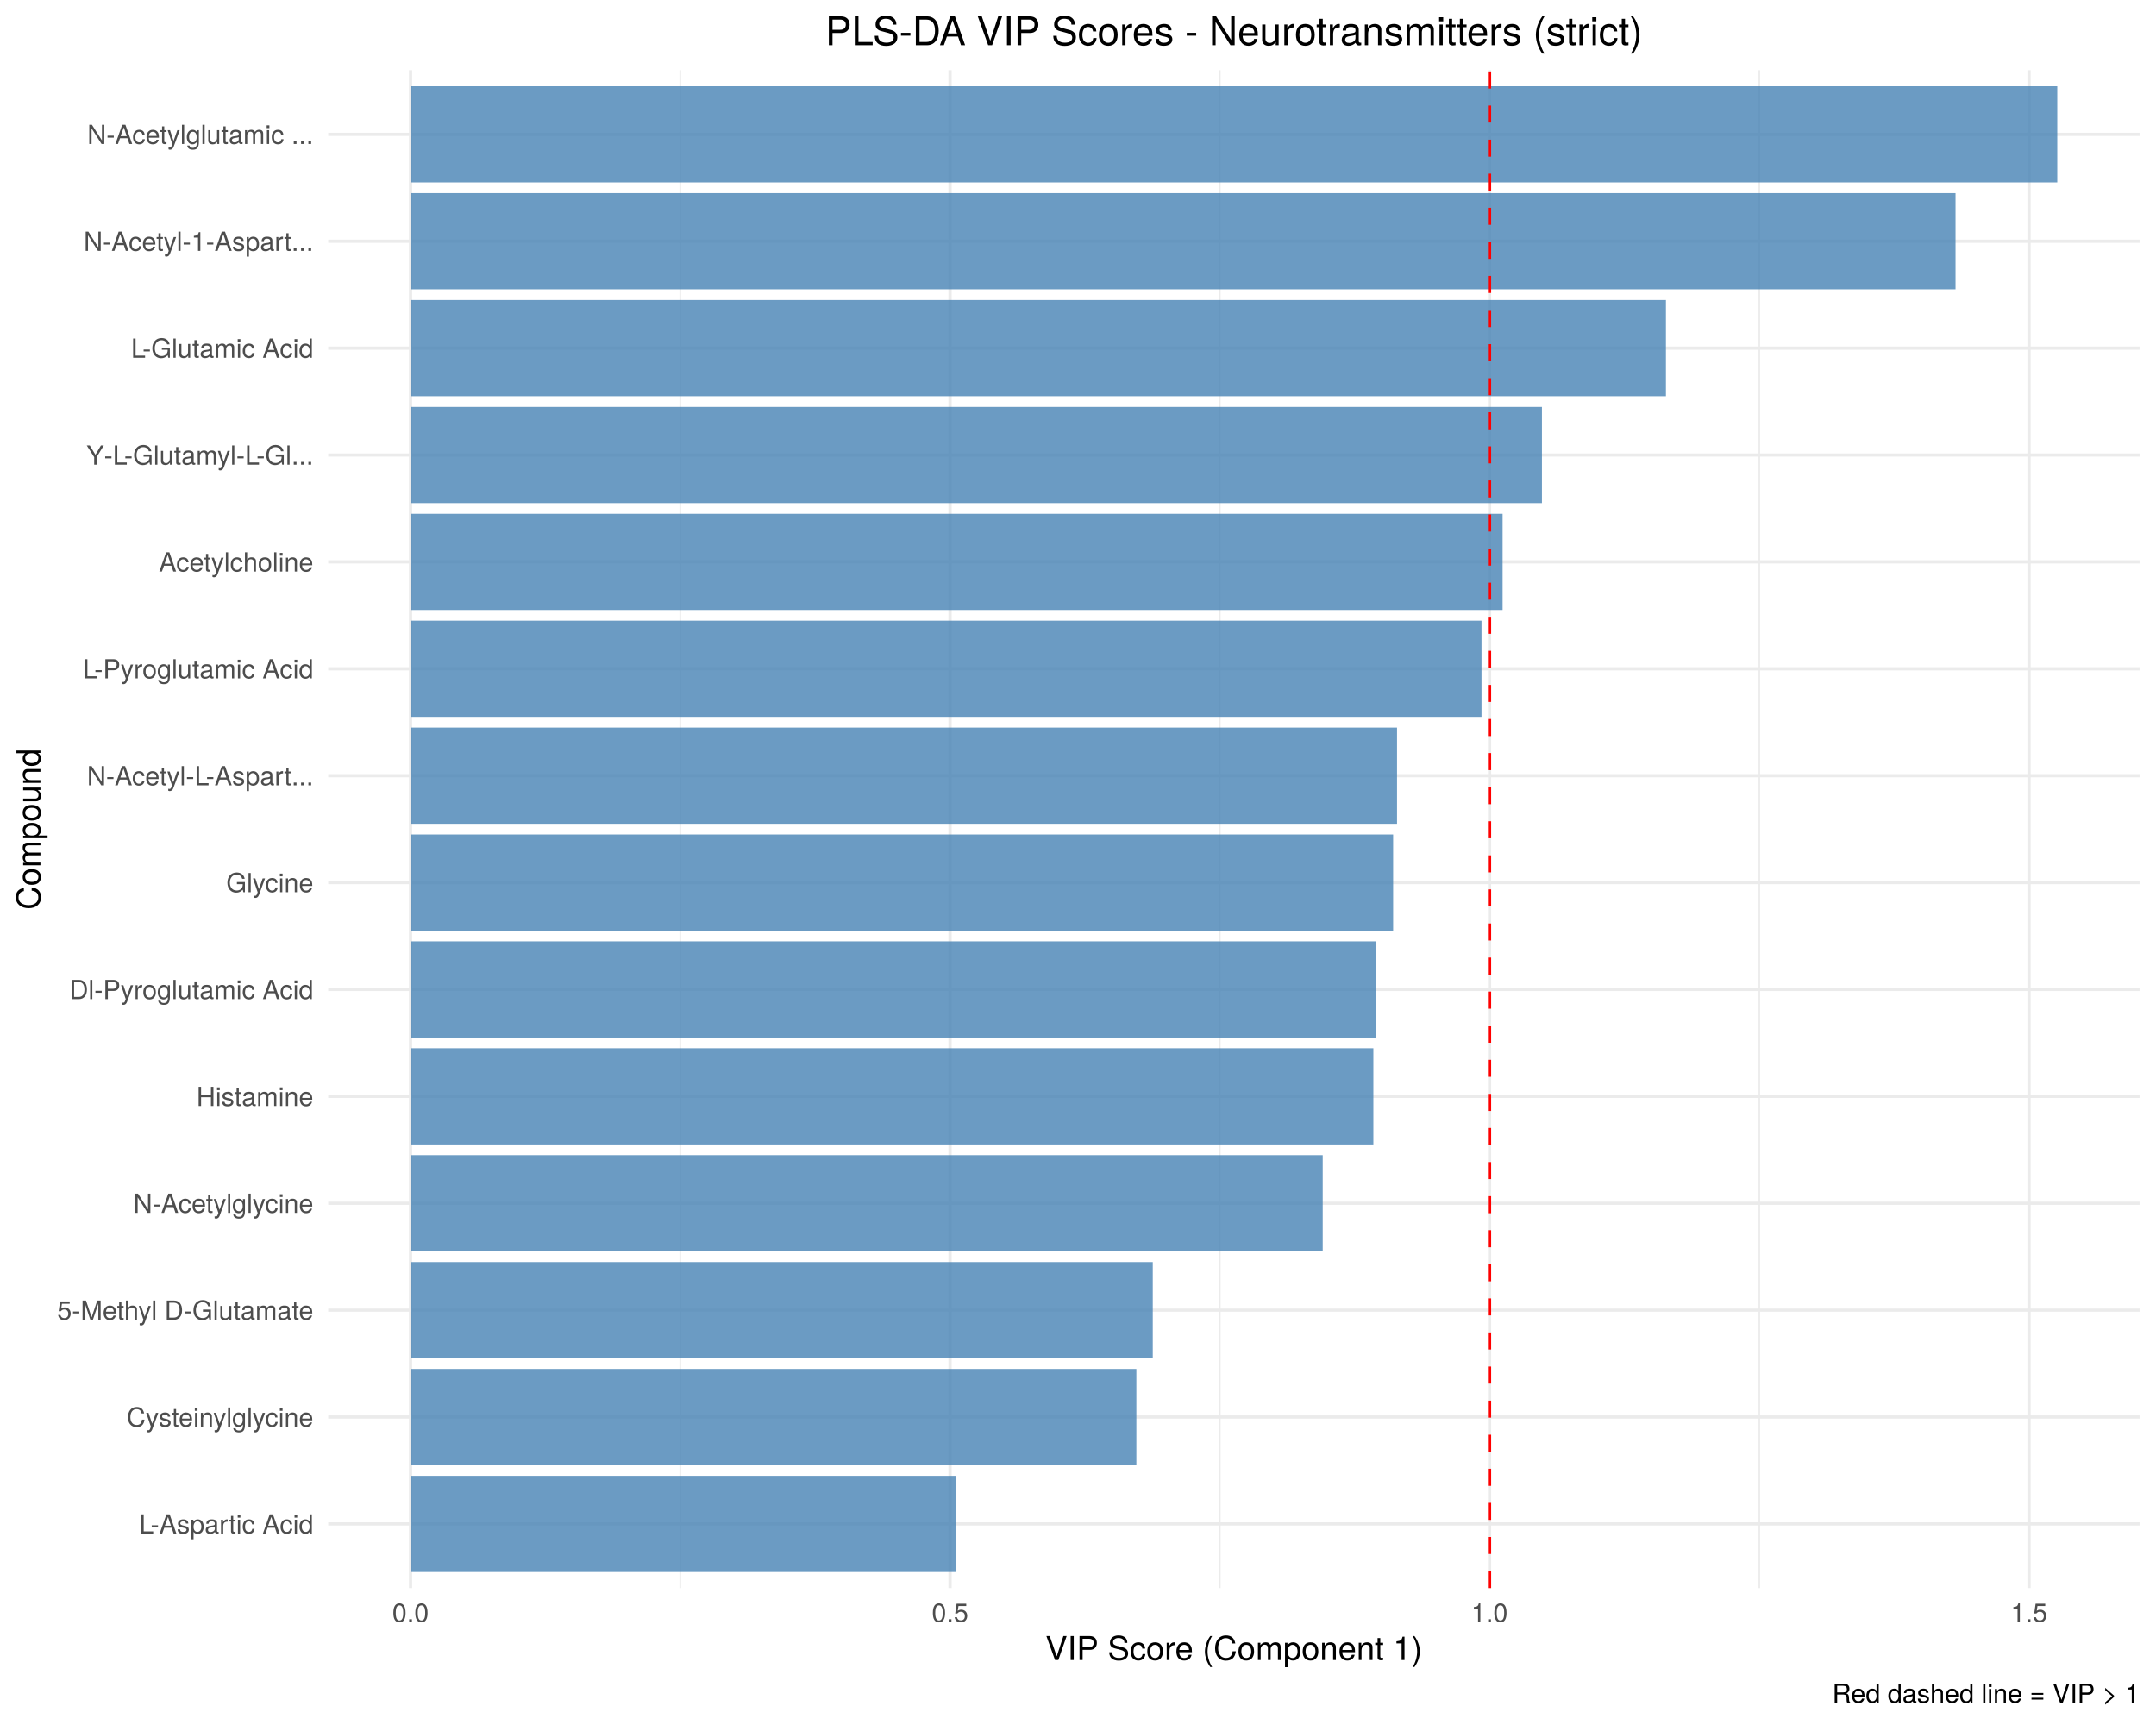
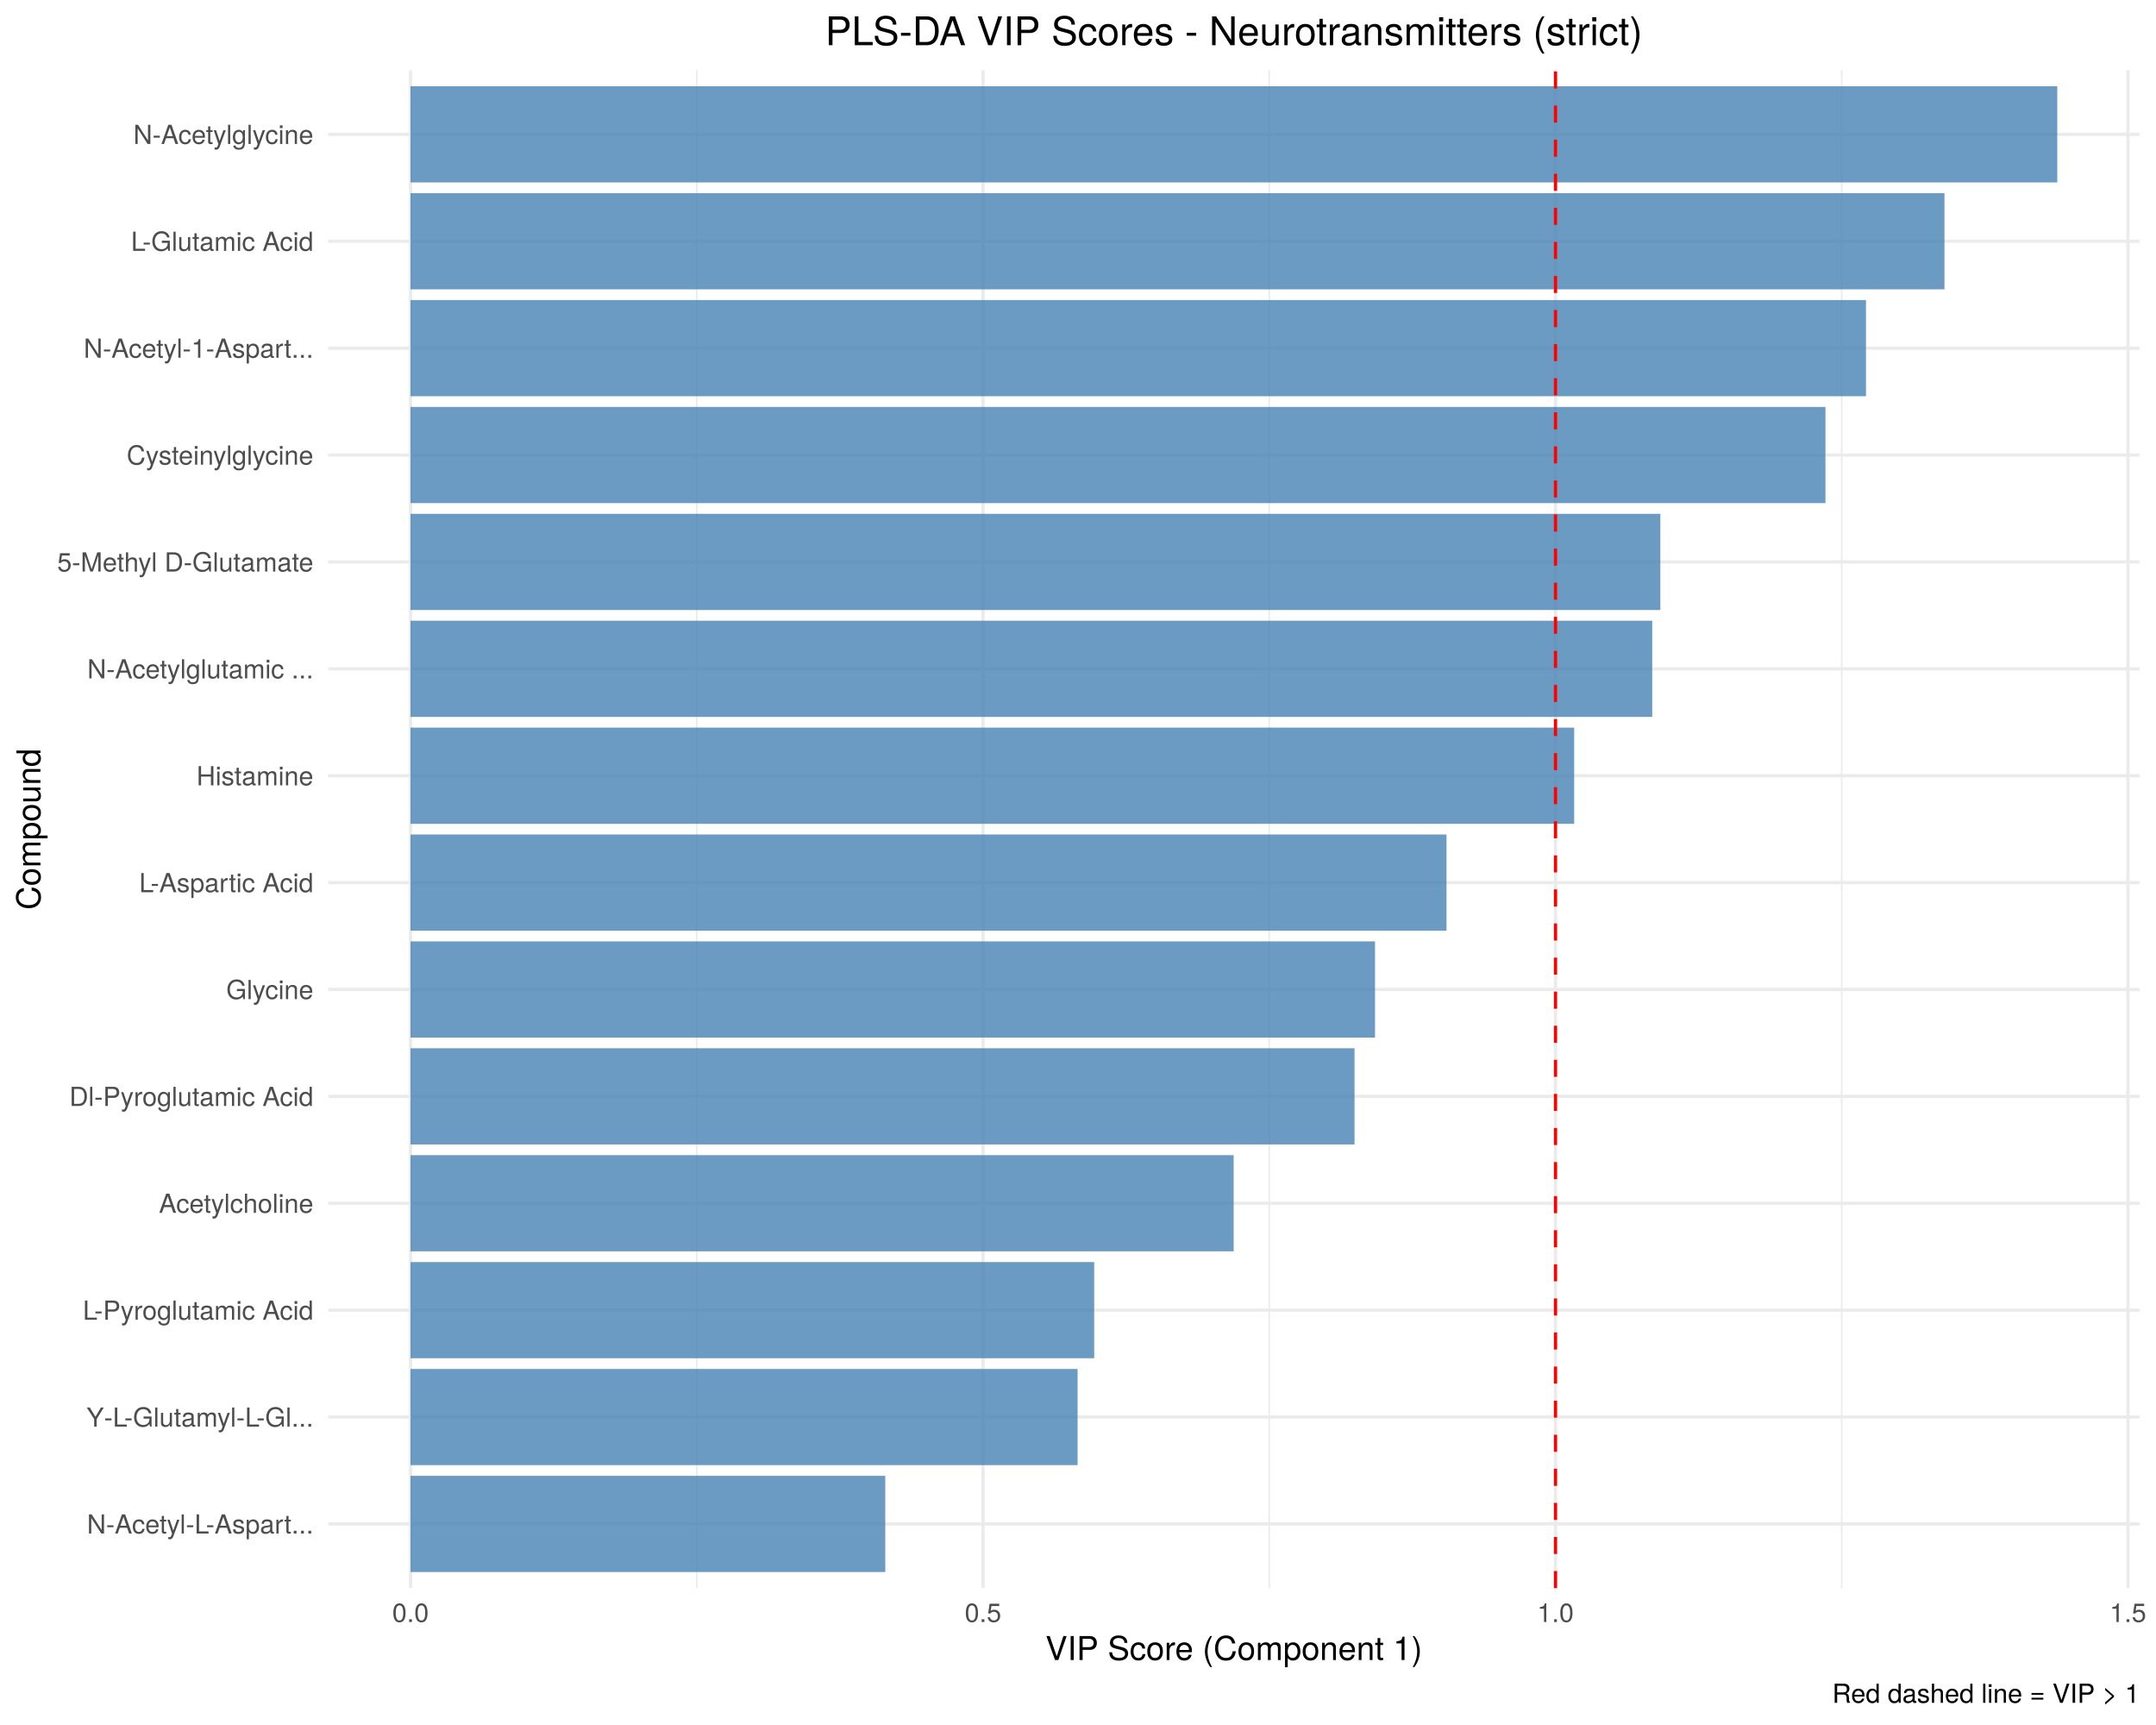
<svg xmlns="http://www.w3.org/2000/svg" class="svglite" width="720.00pt" height="576.00pt" viewBox="0 0 720.00 576.00">
  <defs>
    <style type="text/css">
    .svglite line, .svglite polyline, .svglite polygon, .svglite path, .svglite rect, .svglite circle {
      fill: none;
      stroke: #000000;
      stroke-linecap: round;
      stroke-linejoin: round;
      stroke-miterlimit: 10.00;
    }
    .svglite text {
      white-space: pre;
    }
  </style>
  </defs>
  <rect width="100%" height="100%" style="stroke: none; fill: none;" />
  <defs>
    <clipPath id="cpMC4wMHw3MjAuMDB8MC4wMHw1NzYuMDA=">
      <rect x="0.00" y="0.00" width="720.00" height="576.00" />
    </clipPath>
  </defs>
  <g clip-path="url(#cpMC4wMHw3MjAuMDB8MC4wMHw1NzYuMDA=)">
</g>
  <defs>
    <clipPath id="cpMTA5LjYwfDcxNC41MnwyMy40NXw1MzAuMjg=">
      <rect x="109.60" y="23.45" width="604.92" height="506.83" />
    </clipPath>
  </defs>
  <g clip-path="url(#cpMTA5LjYwfDcxNC41MnwyMy40NXw1MzAuMjg=)">
-     <polyline points="227.18,530.28 227.18,23.45 " style="stroke-width: 0.53; stroke: #EBEBEB; stroke-linecap: butt;" />
-     <polyline points="407.35,530.28 407.35,23.45 " style="stroke-width: 0.53; stroke: #EBEBEB; stroke-linecap: butt;" />
-     <polyline points="587.52,530.28 587.52,23.45 " style="stroke-width: 0.53; stroke: #EBEBEB; stroke-linecap: butt;" />
+     <polyline points="232.69,530.28 232.69,23.45 " style="stroke-width: 0.53; stroke: #EBEBEB; stroke-linecap: butt;" />
+     <polyline points="423.87,530.28 423.87,23.45 " style="stroke-width: 0.53; stroke: #EBEBEB; stroke-linecap: butt;" />
+     <polyline points="615.05,530.28 615.05,23.45 " style="stroke-width: 0.53; stroke: #EBEBEB; stroke-linecap: butt;" />
    <polyline points="109.60,508.86 714.52,508.86 " style="stroke-width: 1.07; stroke: #EBEBEB; stroke-linecap: butt;" />
    <polyline points="109.60,473.17 714.52,473.17 " style="stroke-width: 1.07; stroke: #EBEBEB; stroke-linecap: butt;" />
    <polyline points="109.60,437.48 714.52,437.48 " style="stroke-width: 1.07; stroke: #EBEBEB; stroke-linecap: butt;" />
    <polyline points="109.60,401.79 714.52,401.79 " style="stroke-width: 1.07; stroke: #EBEBEB; stroke-linecap: butt;" />
    <polyline points="109.60,366.09 714.52,366.09 " style="stroke-width: 1.07; stroke: #EBEBEB; stroke-linecap: butt;" />
    <polyline points="109.60,330.40 714.52,330.40 " style="stroke-width: 1.07; stroke: #EBEBEB; stroke-linecap: butt;" />
    <polyline points="109.60,294.71 714.52,294.71 " style="stroke-width: 1.07; stroke: #EBEBEB; stroke-linecap: butt;" />
    <polyline points="109.60,259.02 714.52,259.02 " style="stroke-width: 1.07; stroke: #EBEBEB; stroke-linecap: butt;" />
    <polyline points="109.60,223.33 714.52,223.33 " style="stroke-width: 1.07; stroke: #EBEBEB; stroke-linecap: butt;" />
    <polyline points="109.60,187.63 714.52,187.63 " style="stroke-width: 1.07; stroke: #EBEBEB; stroke-linecap: butt;" />
    <polyline points="109.60,151.94 714.52,151.94 " style="stroke-width: 1.07; stroke: #EBEBEB; stroke-linecap: butt;" />
    <polyline points="109.60,116.25 714.52,116.25 " style="stroke-width: 1.07; stroke: #EBEBEB; stroke-linecap: butt;" />
    <polyline points="109.60,80.56 714.52,80.56 " style="stroke-width: 1.07; stroke: #EBEBEB; stroke-linecap: butt;" />
    <polyline points="109.60,44.87 714.52,44.87 " style="stroke-width: 1.07; stroke: #EBEBEB; stroke-linecap: butt;" />
    <polyline points="137.10,530.28 137.10,23.45 " style="stroke-width: 1.07; stroke: #EBEBEB; stroke-linecap: butt;" />
-     <polyline points="317.27,530.28 317.27,23.45 " style="stroke-width: 1.07; stroke: #EBEBEB; stroke-linecap: butt;" />
-     <polyline points="497.43,530.28 497.43,23.45 " style="stroke-width: 1.07; stroke: #EBEBEB; stroke-linecap: butt;" />
-     <polyline points="677.60,530.28 677.60,23.45 " style="stroke-width: 1.07; stroke: #EBEBEB; stroke-linecap: butt;" />
+     <polyline points="328.28,530.28 328.28,23.45 " style="stroke-width: 1.07; stroke: #EBEBEB; stroke-linecap: butt;" />
+     <polyline points="519.46,530.28 519.46,23.45 " style="stroke-width: 1.07; stroke: #EBEBEB; stroke-linecap: butt;" />
+     <polyline points="710.63,530.28 710.63,23.45 " style="stroke-width: 1.07; stroke: #EBEBEB; stroke-linecap: butt;" />
    <rect x="137.10" y="28.80" width="549.93" height="32.12" style="stroke-width: 1.07; stroke: none; stroke-linecap: butt; stroke-linejoin: miter; fill: #4682B4; fill-opacity: 0.80;" />
-     <rect x="137.10" y="64.50" width="515.95" height="32.12" style="stroke-width: 1.07; stroke: none; stroke-linecap: butt; stroke-linejoin: miter; fill: #4682B4; fill-opacity: 0.80;" />
-     <rect x="137.10" y="100.19" width="419.24" height="32.12" style="stroke-width: 1.07; stroke: none; stroke-linecap: butt; stroke-linejoin: miter; fill: #4682B4; fill-opacity: 0.80;" />
-     <rect x="137.10" y="135.88" width="377.83" height="32.12" style="stroke-width: 1.07; stroke: none; stroke-linecap: butt; stroke-linejoin: miter; fill: #4682B4; fill-opacity: 0.80;" />
-     <rect x="137.10" y="171.57" width="364.69" height="32.12" style="stroke-width: 1.07; stroke: none; stroke-linecap: butt; stroke-linejoin: miter; fill: #4682B4; fill-opacity: 0.80;" />
-     <rect x="137.10" y="207.26" width="357.65" height="32.12" style="stroke-width: 1.07; stroke: none; stroke-linecap: butt; stroke-linejoin: miter; fill: #4682B4; fill-opacity: 0.80;" />
-     <rect x="137.10" y="242.96" width="329.44" height="32.12" style="stroke-width: 1.07; stroke: none; stroke-linecap: butt; stroke-linejoin: miter; fill: #4682B4; fill-opacity: 0.80;" />
-     <rect x="137.10" y="278.65" width="328.14" height="32.12" style="stroke-width: 1.07; stroke: none; stroke-linecap: butt; stroke-linejoin: miter; fill: #4682B4; fill-opacity: 0.80;" />
-     <rect x="137.10" y="314.34" width="322.42" height="32.12" style="stroke-width: 1.07; stroke: none; stroke-linecap: butt; stroke-linejoin: miter; fill: #4682B4; fill-opacity: 0.80;" />
-     <rect x="137.10" y="350.03" width="321.54" height="32.12" style="stroke-width: 1.07; stroke: none; stroke-linecap: butt; stroke-linejoin: miter; fill: #4682B4; fill-opacity: 0.80;" />
-     <rect x="137.10" y="385.72" width="304.62" height="32.12" style="stroke-width: 1.07; stroke: none; stroke-linecap: butt; stroke-linejoin: miter; fill: #4682B4; fill-opacity: 0.80;" />
-     <rect x="137.10" y="421.42" width="247.87" height="32.12" style="stroke-width: 1.07; stroke: none; stroke-linecap: butt; stroke-linejoin: miter; fill: #4682B4; fill-opacity: 0.80;" />
-     <rect x="137.10" y="457.11" width="242.39" height="32.12" style="stroke-width: 1.07; stroke: none; stroke-linecap: butt; stroke-linejoin: miter; fill: #4682B4; fill-opacity: 0.80;" />
-     <rect x="137.10" y="492.80" width="182.22" height="32.12" style="stroke-width: 1.07; stroke: none; stroke-linecap: butt; stroke-linejoin: miter; fill: #4682B4; fill-opacity: 0.80;" />
-     <line x1="497.43" y1="530.28" x2="497.43" y2="23.45" style="stroke-width: 1.07; stroke: #FF0000; stroke-dasharray: 5.69,5.69; stroke-linecap: butt;" />
+     <rect x="137.10" y="64.50" width="512.26" height="32.12" style="stroke-width: 1.07; stroke: none; stroke-linecap: butt; stroke-linejoin: miter; fill: #4682B4; fill-opacity: 0.80;" />
+     <rect x="137.10" y="100.19" width="486.05" height="32.12" style="stroke-width: 1.07; stroke: none; stroke-linecap: butt; stroke-linejoin: miter; fill: #4682B4; fill-opacity: 0.80;" />
+     <rect x="137.10" y="135.88" width="472.51" height="32.12" style="stroke-width: 1.07; stroke: none; stroke-linecap: butt; stroke-linejoin: miter; fill: #4682B4; fill-opacity: 0.80;" />
+     <rect x="137.10" y="171.57" width="417.38" height="32.12" style="stroke-width: 1.07; stroke: none; stroke-linecap: butt; stroke-linejoin: miter; fill: #4682B4; fill-opacity: 0.80;" />
+     <rect x="137.10" y="207.26" width="414.67" height="32.12" style="stroke-width: 1.07; stroke: none; stroke-linecap: butt; stroke-linejoin: miter; fill: #4682B4; fill-opacity: 0.80;" />
+     <rect x="137.10" y="242.96" width="388.60" height="32.12" style="stroke-width: 1.07; stroke: none; stroke-linecap: butt; stroke-linejoin: miter; fill: #4682B4; fill-opacity: 0.80;" />
+     <rect x="137.10" y="278.65" width="345.96" height="32.12" style="stroke-width: 1.07; stroke: none; stroke-linecap: butt; stroke-linejoin: miter; fill: #4682B4; fill-opacity: 0.80;" />
+     <rect x="137.10" y="314.34" width="322.09" height="32.12" style="stroke-width: 1.07; stroke: none; stroke-linecap: butt; stroke-linejoin: miter; fill: #4682B4; fill-opacity: 0.80;" />
+     <rect x="137.10" y="350.03" width="315.25" height="32.12" style="stroke-width: 1.07; stroke: none; stroke-linecap: butt; stroke-linejoin: miter; fill: #4682B4; fill-opacity: 0.80;" />
+     <rect x="137.10" y="385.72" width="274.88" height="32.12" style="stroke-width: 1.07; stroke: none; stroke-linecap: butt; stroke-linejoin: miter; fill: #4682B4; fill-opacity: 0.80;" />
+     <rect x="137.10" y="421.42" width="228.31" height="32.12" style="stroke-width: 1.07; stroke: none; stroke-linecap: butt; stroke-linejoin: miter; fill: #4682B4; fill-opacity: 0.80;" />
+     <rect x="137.10" y="457.11" width="222.76" height="32.12" style="stroke-width: 1.07; stroke: none; stroke-linecap: butt; stroke-linejoin: miter; fill: #4682B4; fill-opacity: 0.80;" />
+     <rect x="137.10" y="492.80" width="158.54" height="32.12" style="stroke-width: 1.07; stroke: none; stroke-linecap: butt; stroke-linejoin: miter; fill: #4682B4; fill-opacity: 0.80;" />
+     <line x1="519.46" y1="530.28" x2="519.46" y2="23.45" style="stroke-width: 1.07; stroke: #FF0000; stroke-dasharray: 5.69,5.69; stroke-linecap: butt;" />
  </g>
  <g clip-path="url(#cpMC4wMHw3MjAuMDB8MC4wMHw1NzYuMDA=)">
-     <text x="104.67" y="512.07" text-anchor="end" style="font-size: 8.80px; font-weight: 0;fill: #4D4D4D; font-family: &quot;TeX Gyre Heros&quot;;" textLength="59.15px" lengthAdjust="spacingAndGlyphs">L-Aspartic Acid</text>
-     <text x="104.67" y="476.38" text-anchor="end" style="font-size: 8.80px; font-weight: 0;fill: #4D4D4D; font-family: &quot;TeX Gyre Heros&quot;;" textLength="63.04px" lengthAdjust="spacingAndGlyphs">Cysteinylglycine</text>
-     <text x="104.67" y="440.68" text-anchor="end" style="font-size: 8.80px; font-weight: 0;fill: #4D4D4D; font-family: &quot;TeX Gyre Heros&quot;;" textLength="86.03px" lengthAdjust="spacingAndGlyphs">5-Methyl D-Glutamate</text>
-     <text x="104.67" y="404.99" text-anchor="end" style="font-size: 8.80px; font-weight: 0;fill: #4D4D4D; font-family: &quot;TeX Gyre Heros&quot;;" textLength="60.60px" lengthAdjust="spacingAndGlyphs">N-Acetylglycine</text>
-     <text x="104.67" y="369.30" text-anchor="end" style="font-size: 8.80px; font-weight: 0;fill: #4D4D4D; font-family: &quot;TeX Gyre Heros&quot;;" textLength="39.10px" lengthAdjust="spacingAndGlyphs">Histamine</text>
-     <text x="104.67" y="333.61" text-anchor="end" style="font-size: 8.80px; font-weight: 0;fill: #4D4D4D; font-family: &quot;TeX Gyre Heros&quot;;" textLength="81.62px" lengthAdjust="spacingAndGlyphs">Dl-Pyroglutamic Acid</text>
-     <text x="104.67" y="297.92" text-anchor="end" style="font-size: 8.80px; font-weight: 0;fill: #4D4D4D; font-family: &quot;TeX Gyre Heros&quot;;" textLength="29.33px" lengthAdjust="spacingAndGlyphs">Glycine</text>
-     <text x="104.67" y="262.23" text-anchor="end" style="font-size: 8.80px; font-weight: 0;fill: #4D4D4D; font-family: &quot;TeX Gyre Heros&quot;;" textLength="76.75px" lengthAdjust="spacingAndGlyphs">N-Acetyl-L-Aspart...</text>
-     <text x="104.67" y="226.53" text-anchor="end" style="font-size: 8.80px; font-weight: 0;fill: #4D4D4D; font-family: &quot;TeX Gyre Heros&quot;;" textLength="78.21px" lengthAdjust="spacingAndGlyphs">L-Pyroglutamic Acid</text>
-     <text x="104.67" y="190.84" text-anchor="end" style="font-size: 8.80px; font-weight: 0;fill: #4D4D4D; font-family: &quot;TeX Gyre Heros&quot;;" textLength="51.81px" lengthAdjust="spacingAndGlyphs">Acetylcholine</text>
-     <text x="104.67" y="155.15" text-anchor="end" style="font-size: 8.80px; font-weight: 0;fill: #4D4D4D; font-family: &quot;TeX Gyre Heros&quot;;" textLength="74.79px" lengthAdjust="spacingAndGlyphs">Υ-L-Glutamyl-L-Gl...</text>
-     <text x="104.67" y="119.46" text-anchor="end" style="font-size: 8.80px; font-weight: 0;fill: #4D4D4D; font-family: &quot;TeX Gyre Heros&quot;;" textLength="62.08px" lengthAdjust="spacingAndGlyphs">L-Glutamic Acid</text>
-     <text x="104.67" y="83.77" text-anchor="end" style="font-size: 8.80px; font-weight: 0;fill: #4D4D4D; font-family: &quot;TeX Gyre Heros&quot;;" textLength="76.75px" lengthAdjust="spacingAndGlyphs">N-Acetyl-1-Aspart...</text>
-     <text x="104.67" y="48.07" text-anchor="end" style="font-size: 8.80px; font-weight: 0;fill: #4D4D4D; font-family: &quot;TeX Gyre Heros&quot;;" textLength="75.77px" lengthAdjust="spacingAndGlyphs">N-Acetylglutamic ...</text>
+     <text x="104.67" y="512.07" text-anchor="end" style="font-size: 8.80px; font-weight: 0;fill: #4D4D4D; font-family: &quot;TeX Gyre Heros&quot;;" textLength="76.75px" lengthAdjust="spacingAndGlyphs">N-Acetyl-L-Aspart...</text>
+     <text x="104.67" y="476.38" text-anchor="end" style="font-size: 8.80px; font-weight: 0;fill: #4D4D4D; font-family: &quot;TeX Gyre Heros&quot;;" textLength="74.79px" lengthAdjust="spacingAndGlyphs">Υ-L-Glutamyl-L-Gl...</text>
+     <text x="104.67" y="440.68" text-anchor="end" style="font-size: 8.80px; font-weight: 0;fill: #4D4D4D; font-family: &quot;TeX Gyre Heros&quot;;" textLength="78.21px" lengthAdjust="spacingAndGlyphs">L-Pyroglutamic Acid</text>
+     <text x="104.67" y="404.99" text-anchor="end" style="font-size: 8.80px; font-weight: 0;fill: #4D4D4D; font-family: &quot;TeX Gyre Heros&quot;;" textLength="51.81px" lengthAdjust="spacingAndGlyphs">Acetylcholine</text>
+     <text x="104.67" y="369.30" text-anchor="end" style="font-size: 8.80px; font-weight: 0;fill: #4D4D4D; font-family: &quot;TeX Gyre Heros&quot;;" textLength="81.62px" lengthAdjust="spacingAndGlyphs">Dl-Pyroglutamic Acid</text>
+     <text x="104.67" y="333.61" text-anchor="end" style="font-size: 8.80px; font-weight: 0;fill: #4D4D4D; font-family: &quot;TeX Gyre Heros&quot;;" textLength="29.33px" lengthAdjust="spacingAndGlyphs">Glycine</text>
+     <text x="104.67" y="297.92" text-anchor="end" style="font-size: 8.80px; font-weight: 0;fill: #4D4D4D; font-family: &quot;TeX Gyre Heros&quot;;" textLength="59.15px" lengthAdjust="spacingAndGlyphs">L-Aspartic Acid</text>
+     <text x="104.67" y="262.23" text-anchor="end" style="font-size: 8.80px; font-weight: 0;fill: #4D4D4D; font-family: &quot;TeX Gyre Heros&quot;;" textLength="39.10px" lengthAdjust="spacingAndGlyphs">Histamine</text>
+     <text x="104.67" y="226.53" text-anchor="end" style="font-size: 8.80px; font-weight: 0;fill: #4D4D4D; font-family: &quot;TeX Gyre Heros&quot;;" textLength="75.77px" lengthAdjust="spacingAndGlyphs">N-Acetylglutamic ...</text>
+     <text x="104.67" y="190.84" text-anchor="end" style="font-size: 8.80px; font-weight: 0;fill: #4D4D4D; font-family: &quot;TeX Gyre Heros&quot;;" textLength="86.03px" lengthAdjust="spacingAndGlyphs">5-Methyl D-Glutamate</text>
+     <text x="104.67" y="155.15" text-anchor="end" style="font-size: 8.80px; font-weight: 0;fill: #4D4D4D; font-family: &quot;TeX Gyre Heros&quot;;" textLength="63.04px" lengthAdjust="spacingAndGlyphs">Cysteinylglycine</text>
+     <text x="104.67" y="119.46" text-anchor="end" style="font-size: 8.80px; font-weight: 0;fill: #4D4D4D; font-family: &quot;TeX Gyre Heros&quot;;" textLength="76.75px" lengthAdjust="spacingAndGlyphs">N-Acetyl-1-Aspart...</text>
+     <text x="104.67" y="83.77" text-anchor="end" style="font-size: 8.80px; font-weight: 0;fill: #4D4D4D; font-family: &quot;TeX Gyre Heros&quot;;" textLength="62.08px" lengthAdjust="spacingAndGlyphs">L-Glutamic Acid</text>
+     <text x="104.67" y="48.07" text-anchor="end" style="font-size: 8.80px; font-weight: 0;fill: #4D4D4D; font-family: &quot;TeX Gyre Heros&quot;;" textLength="60.60px" lengthAdjust="spacingAndGlyphs">N-Acetylglycine</text>
    <text x="137.10" y="541.62" text-anchor="middle" style="font-size: 8.80px; font-weight: 0;fill: #4D4D4D; font-family: &quot;TeX Gyre Heros&quot;;" textLength="12.23px" lengthAdjust="spacingAndGlyphs">0.0</text>
-     <text x="317.27" y="541.62" text-anchor="middle" style="font-size: 8.80px; font-weight: 0;fill: #4D4D4D; font-family: &quot;TeX Gyre Heros&quot;;" textLength="12.23px" lengthAdjust="spacingAndGlyphs">0.5</text>
-     <text x="497.43" y="541.62" text-anchor="middle" style="font-size: 8.80px; font-weight: 0;fill: #4D4D4D; font-family: &quot;TeX Gyre Heros&quot;;" textLength="12.23px" lengthAdjust="spacingAndGlyphs">1.0</text>
-     <text x="677.60" y="541.62" text-anchor="middle" style="font-size: 8.80px; font-weight: 0;fill: #4D4D4D; font-family: &quot;TeX Gyre Heros&quot;;" textLength="12.23px" lengthAdjust="spacingAndGlyphs">1.5</text>
+     <text x="328.28" y="541.62" text-anchor="middle" style="font-size: 8.80px; font-weight: 0;fill: #4D4D4D; font-family: &quot;TeX Gyre Heros&quot;;" textLength="12.23px" lengthAdjust="spacingAndGlyphs">0.5</text>
+     <text x="519.46" y="541.62" text-anchor="middle" style="font-size: 8.80px; font-weight: 0;fill: #4D4D4D; font-family: &quot;TeX Gyre Heros&quot;;" textLength="12.23px" lengthAdjust="spacingAndGlyphs">1.0</text>
+     <text x="710.63" y="541.62" text-anchor="middle" style="font-size: 8.80px; font-weight: 0;fill: #4D4D4D; font-family: &quot;TeX Gyre Heros&quot;;" textLength="12.23px" lengthAdjust="spacingAndGlyphs">1.5</text>
    <text x="412.06" y="554.31" text-anchor="middle" style="font-size: 11.00px; font-weight: 0; font-family: &quot;TeX Gyre Heros&quot;;" textLength="125.93px" lengthAdjust="spacingAndGlyphs">VIP Score (Component 1)</text>
    <text transform="translate(13.50,276.86) rotate(-90)" text-anchor="middle" style="font-size: 11.00px; font-weight: 0; font-family: &quot;TeX Gyre Heros&quot;;" textLength="53.78px" lengthAdjust="spacingAndGlyphs">Compound</text>
    <text x="412.06" y="15.09" text-anchor="middle" style="font-size: 13.20px; font-weight: 0; font-family: &quot;TeX Gyre Heros&quot;;" textLength="274.05px" lengthAdjust="spacingAndGlyphs">PLS-DA VIP Scores - Neurotransmitters (strict)</text>
    <text x="714.52" y="568.60" text-anchor="end" style="font-size: 8.80px; font-weight: 0; font-family: &quot;TeX Gyre Heros&quot;;" textLength="102.69px" lengthAdjust="spacingAndGlyphs">Red dashed line = VIP &gt; 1</text>
  </g>
</svg>
